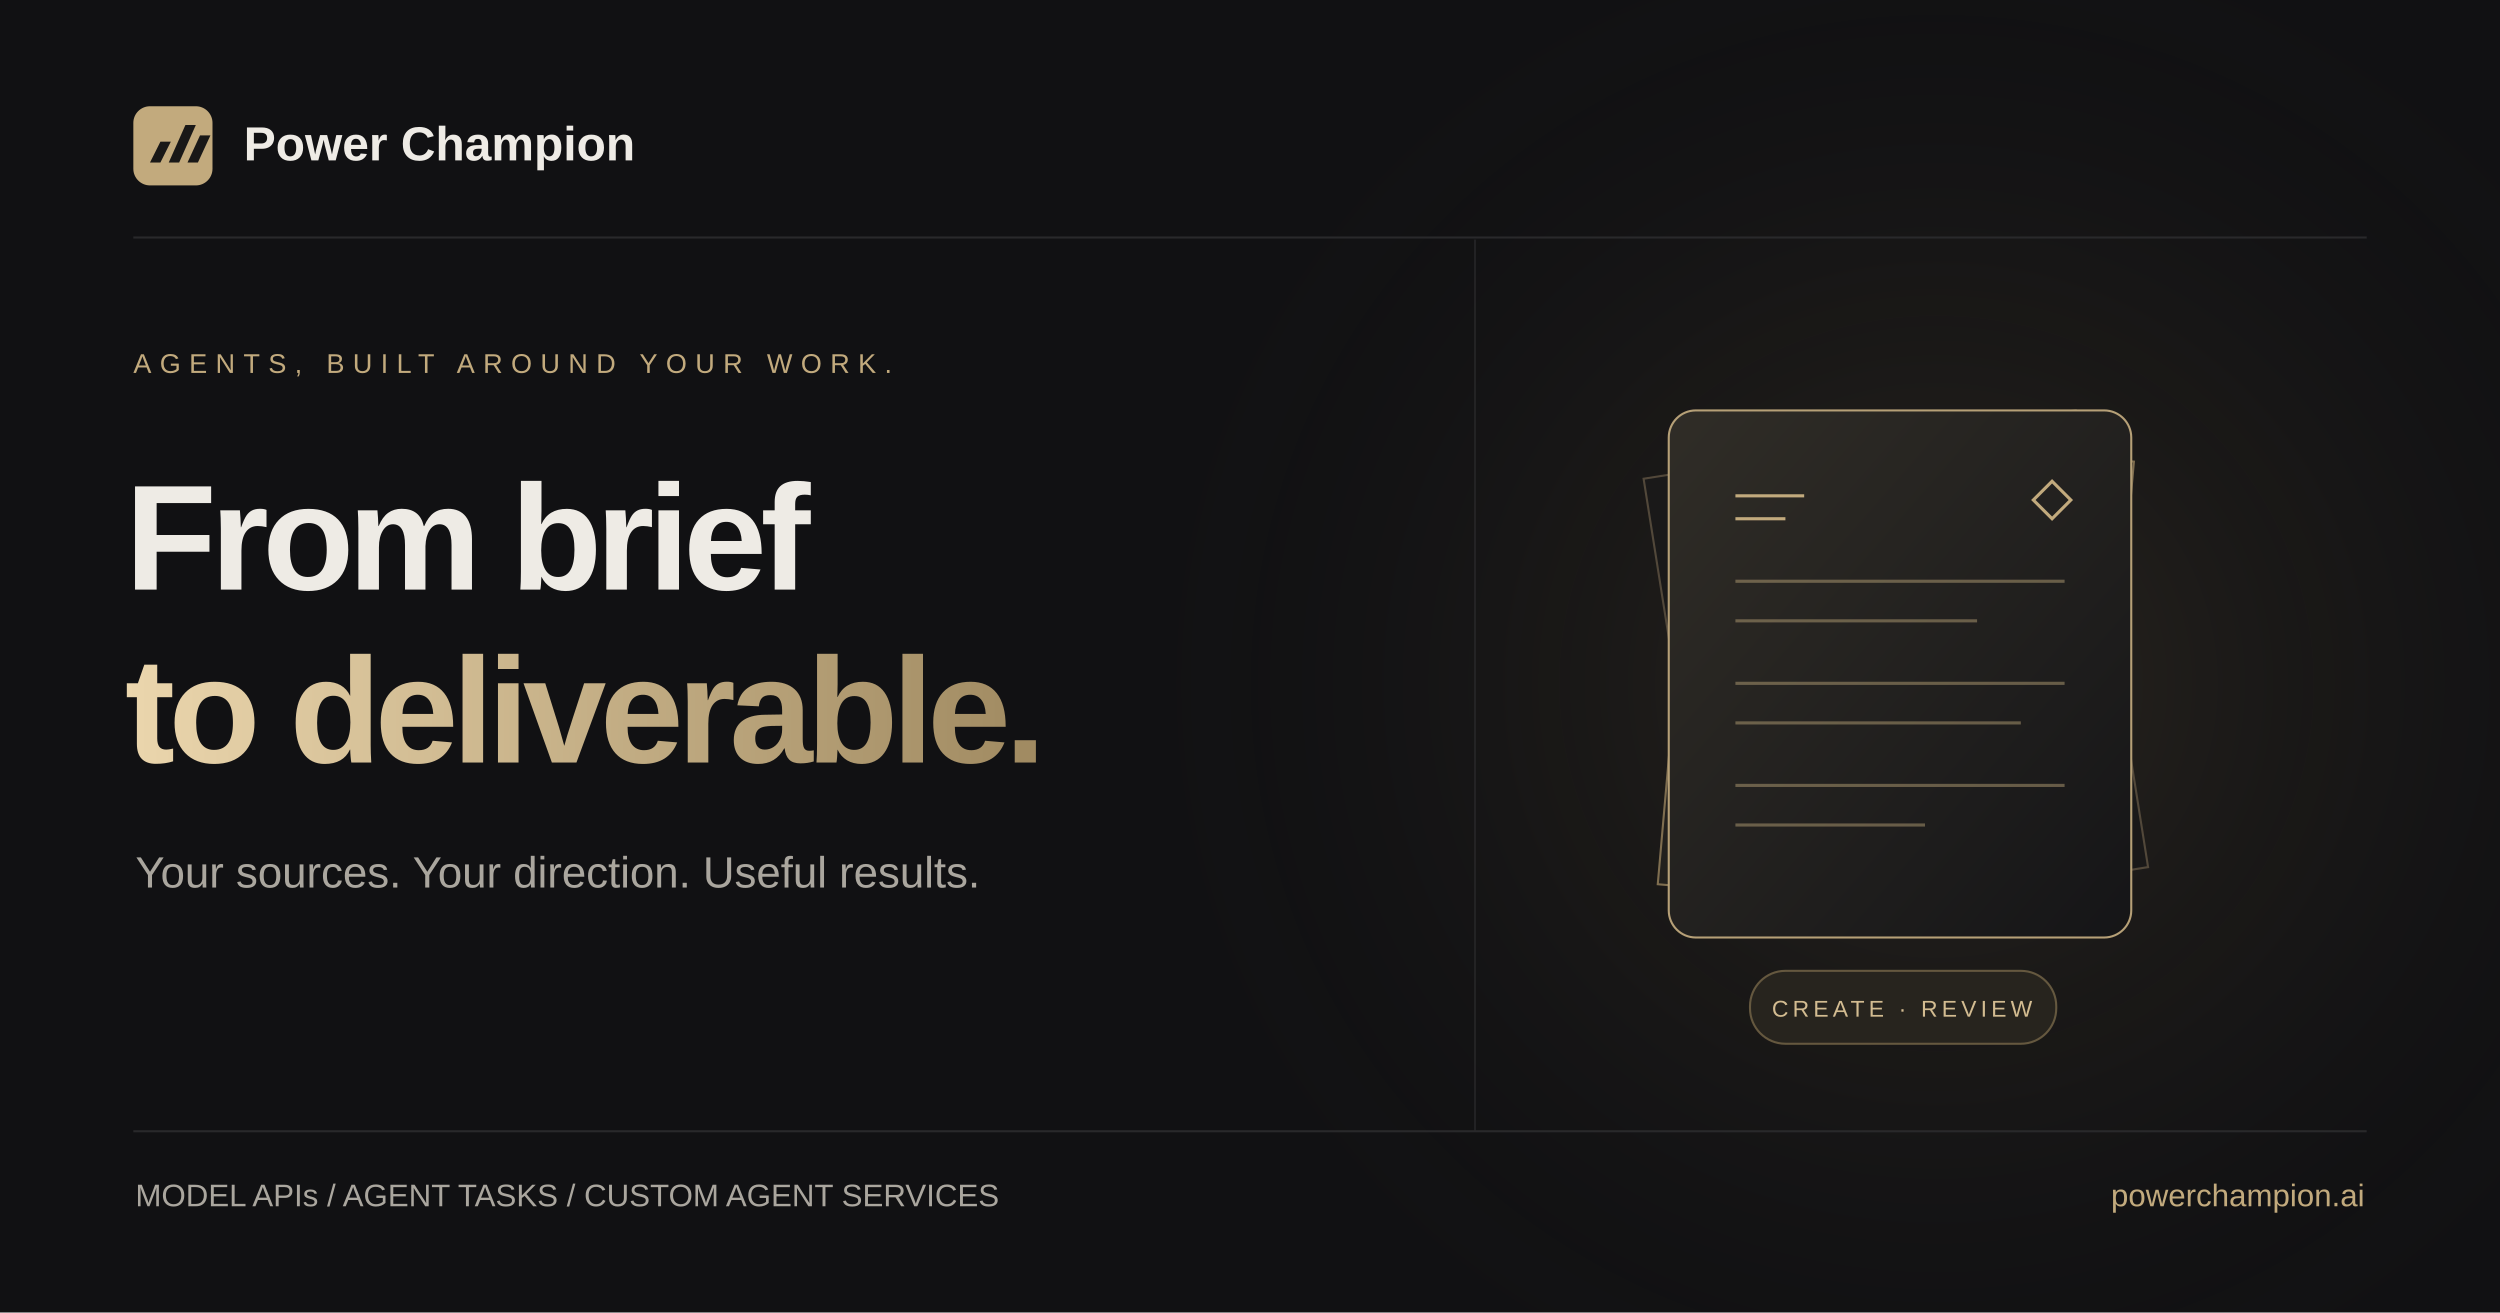
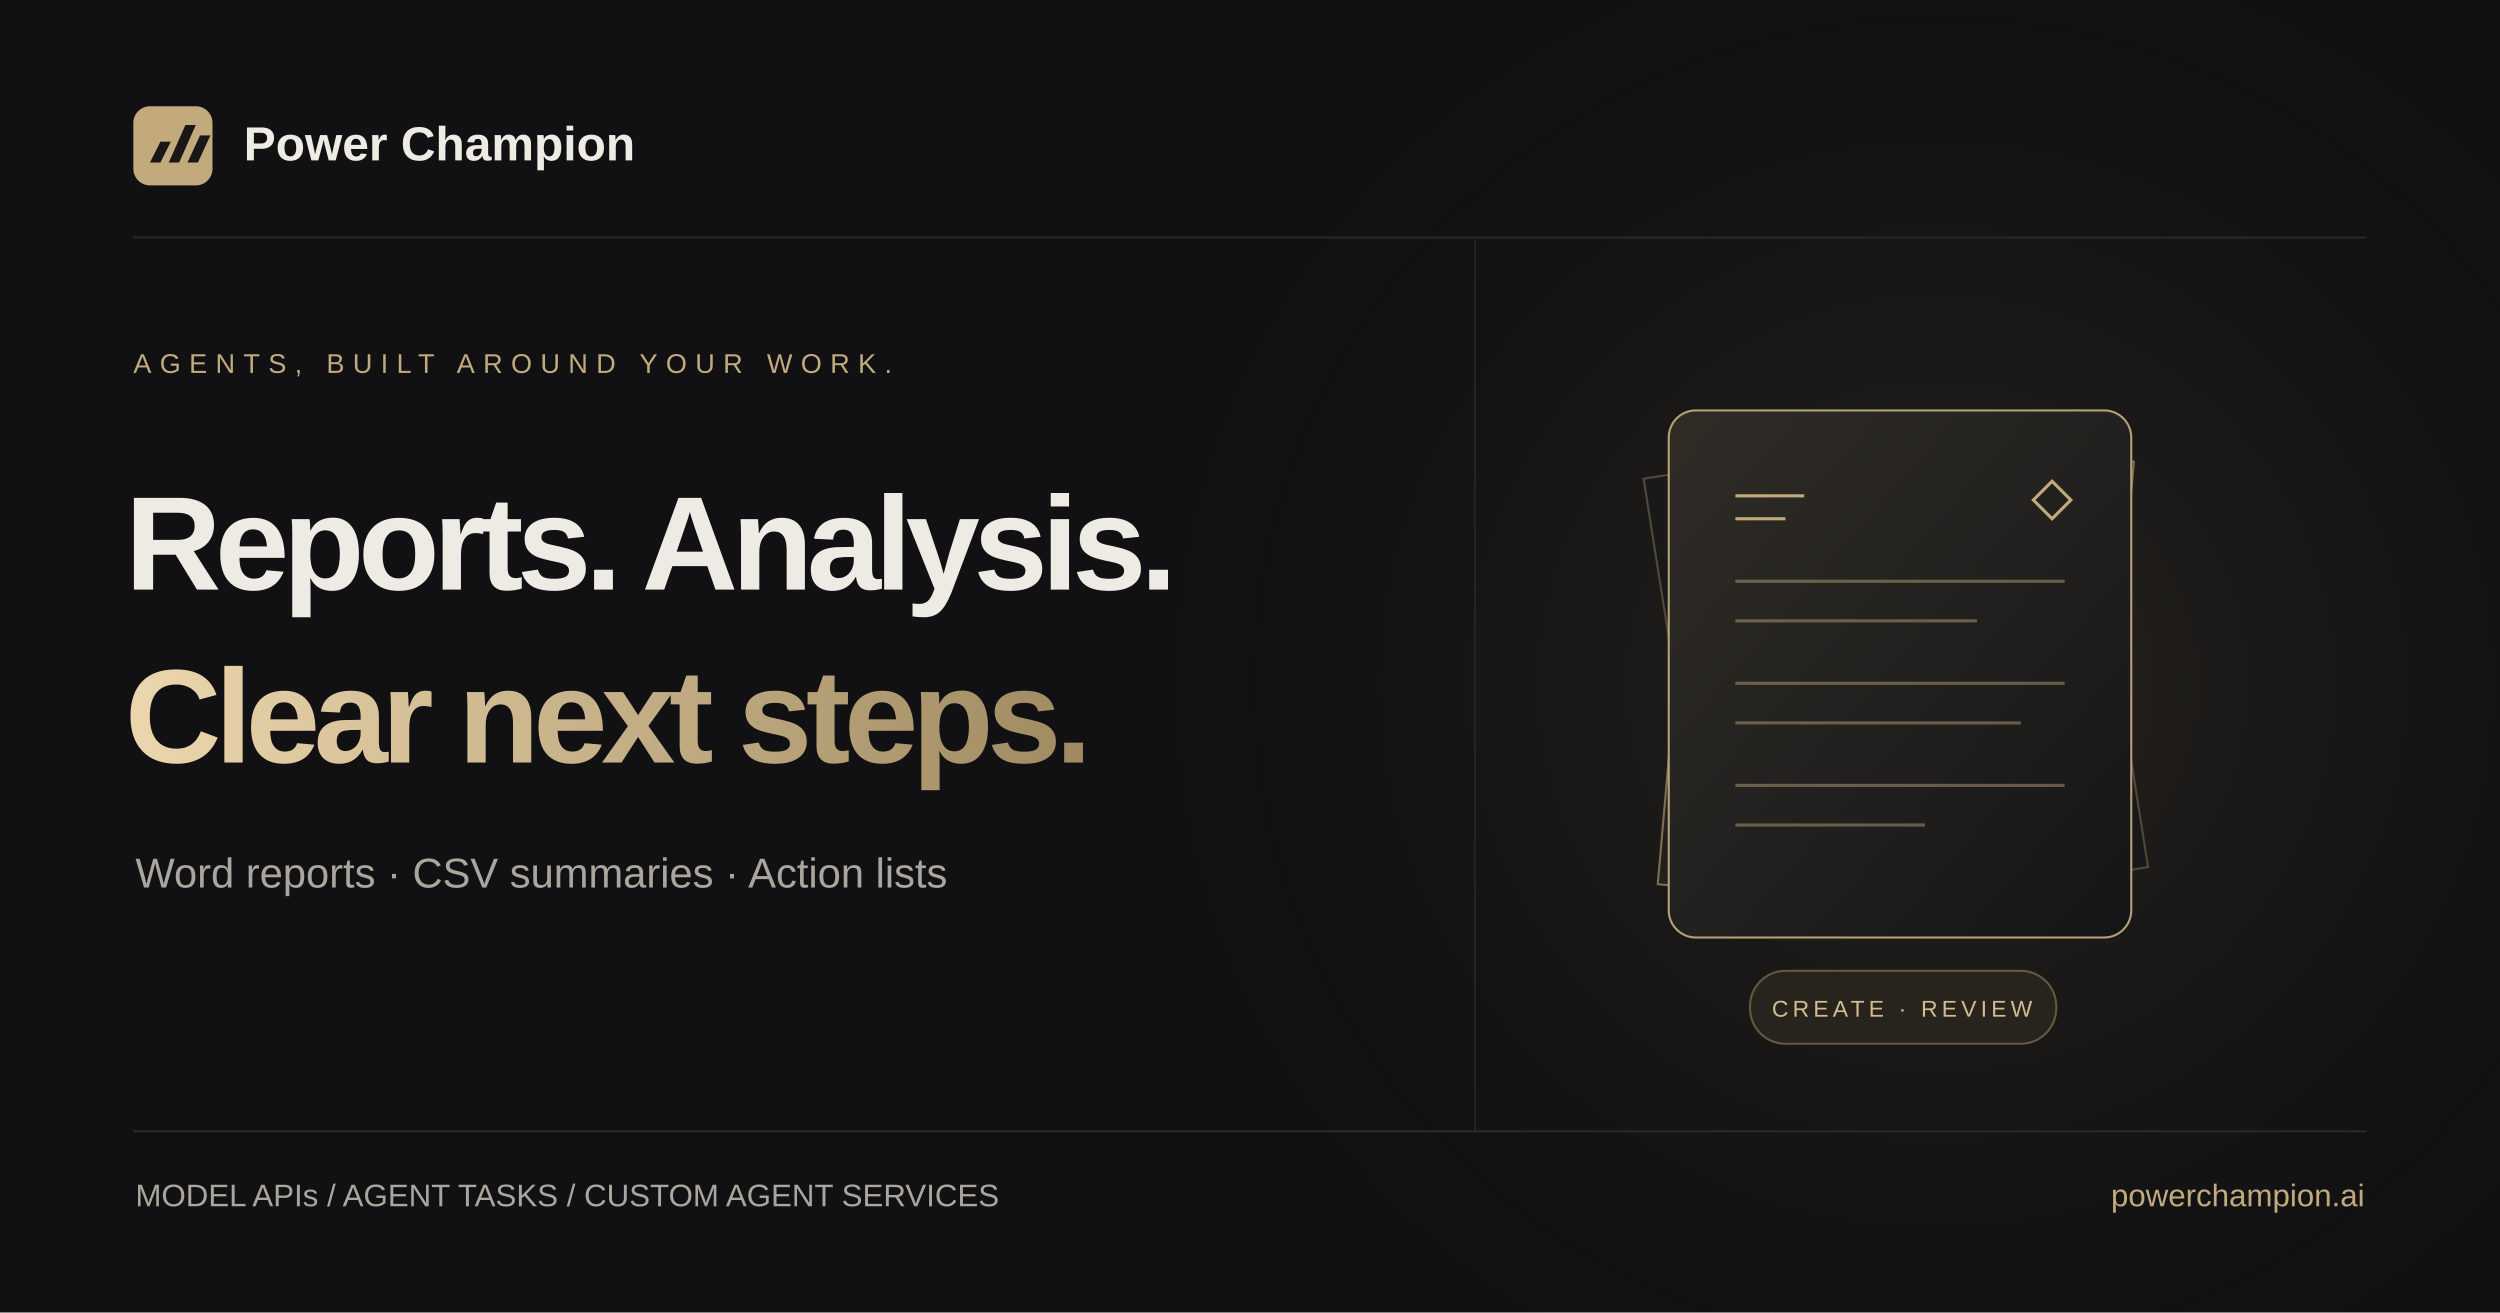
<svg xmlns="http://www.w3.org/2000/svg" width="1200" height="630" viewBox="0 0 1200 630">
  <defs>
    <radialGradient id="halo">
      <stop stop-color="#b69a62" stop-opacity=".16" />
      <stop offset="1" stop-color="#111113" stop-opacity="0" />
    </radialGradient>
    <linearGradient id="panel" x2="1" y2="1">
      <stop stop-color="#302d27" />
      <stop offset="1" stop-color="#151517" />
    </linearGradient>
    <linearGradient id="gold">
      <stop stop-color="#ebd6ad" />
      <stop offset="1" stop-color="#a08a61" />
    </linearGradient>
  </defs>
  <rect width="1200" height="630" fill="#111113" />
  <ellipse cx="929" cy="328" rx="400" ry="390" fill="url(#halo)" />
  <g fill="none" stroke="#29292b">
    <path d="M64 114h1072M64 543h1072" />
    <path d="M708 115v428" opacity=".7" />
  </g>
  <rect x="64" y="51" width="38" height="38" rx="8" fill="#c2aa7d" />
  <path d="m72 78 5-10h5l-5 10h-5Zm9 0 8-18h5l-8 18h-5Zm9 0 6-13h5l-6 13h-5Z" fill="#191817" />
  <g font-family="Arial, Helvetica, sans-serif">
    <text x="117" y="77" font-size="23" font-weight="600" fill="#eeebe5">Power Champion</text>
    <text x="64" y="179" fill="#c2aa7d" font-size="13" letter-spacing="4">AGENTS, BUILT AROUND YOUR WORK.</text>
-     <text x="60" y="283" fill="#eeebe5" font-size="72" font-weight="600" letter-spacing="-3">From brief</text>
-     <text x="60" y="366" fill="url(#gold)" font-size="72" font-weight="600" letter-spacing="-3">to deliverable.</text>
-     <text x="65" y="426" fill="#aaa69e" font-size="21">Your sources. Your direction. Useful results.</text>
+     <text x="60" y="283" fill="#eeebe5" font-size="64" font-weight="600" letter-spacing="-3">Reports. Analysis.</text>
+     <text x="60" y="366" fill="url(#gold)" font-size="64" font-weight="600" letter-spacing="-3">Clear next steps.</text>
+     <text x="65" y="426" fill="#aaa69e" font-size="20">Word reports · CSV summaries · Action lists</text>
    <text x="65" y="579" fill="#aaa69e" font-size="15">MODEL APIs  /  AGENT TASKS  /  CUSTOM AGENT SERVICES</text>
    <text x="1135" y="579" text-anchor="end" fill="#c2aa7d" font-size="15">powerchampion.ai</text>
  </g>
  <g transform="translate(775 164)">
    <path d="M30 48h210v222H30Z" fill="#1a1919" stroke="#52483a" transform="rotate(-9 135 159)" />
    <path d="M30 48h210v222H30Z" fill="#22201d" stroke="#7f6e50" transform="rotate(5 135 159)" />
    <rect x="26" y="33" width="222" height="253" rx="13" fill="url(#panel)" stroke="#b6a077" />
    <g stroke="#c2aa7d" fill="none" stroke-width="1.5">
      <path d="M58 74h33M58 85h24" />
      <path d="m210 67 9 9-9 9-9-9Z" />
      <path d="M58 115h158M58 134h116M58 164h158M58 183h137M58 213h158M58 232h91" opacity=".45" />
    </g>
    <rect x="65" y="302" width="147" height="35" rx="17" fill="#27241e" stroke="#65583f" />
    <text x="138" y="324" fill="#d3bc91" text-anchor="middle" font-family="Arial, Helvetica, sans-serif" font-size="11" letter-spacing="2">CREATE · REVIEW</text>
  </g>
</svg>
